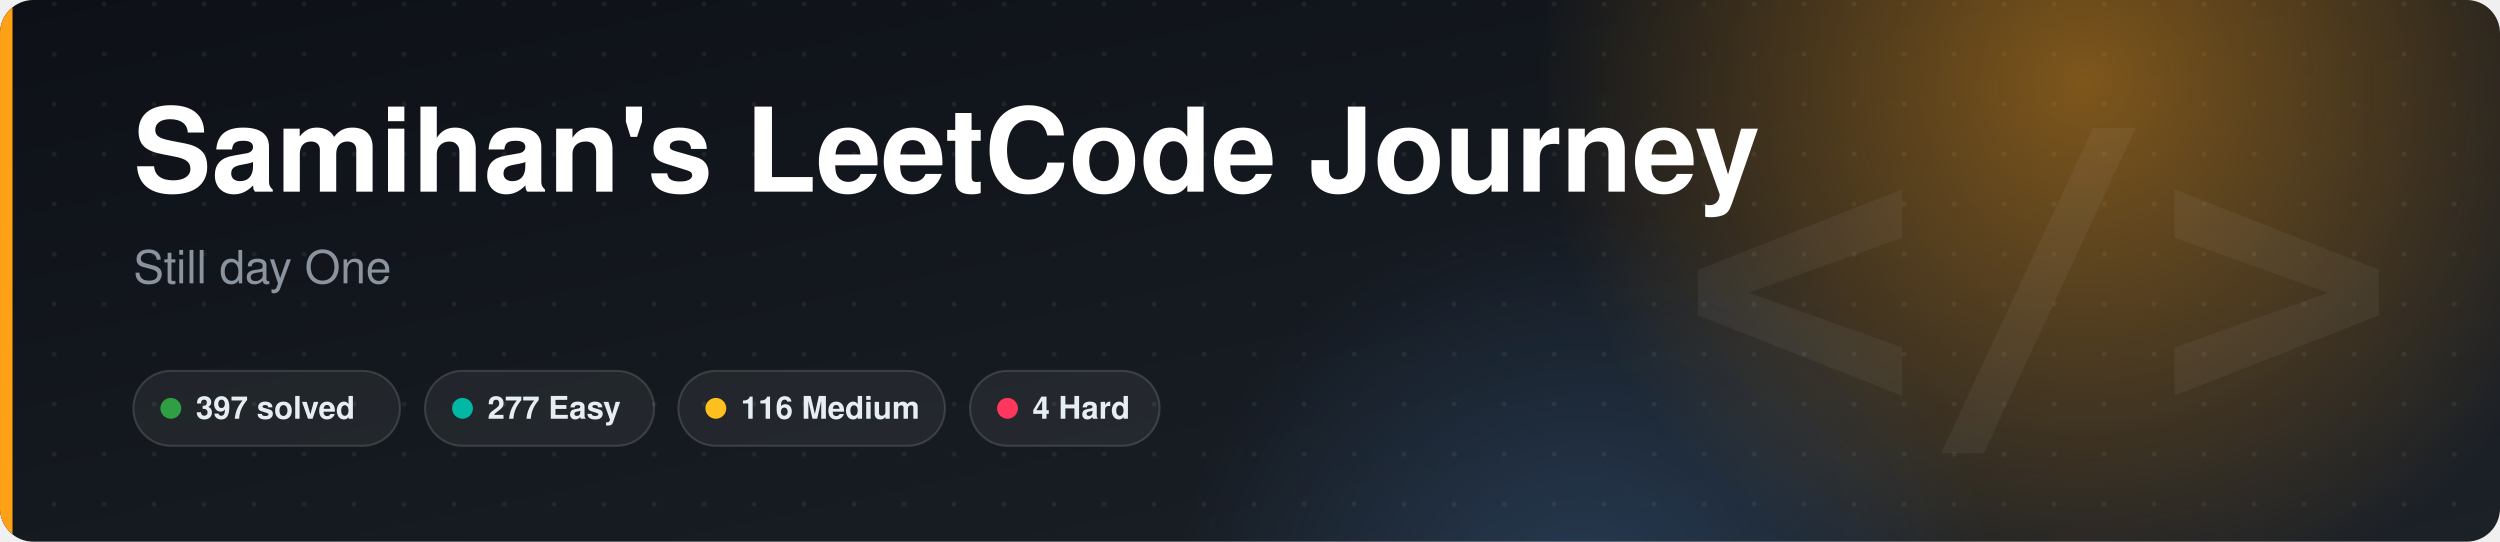
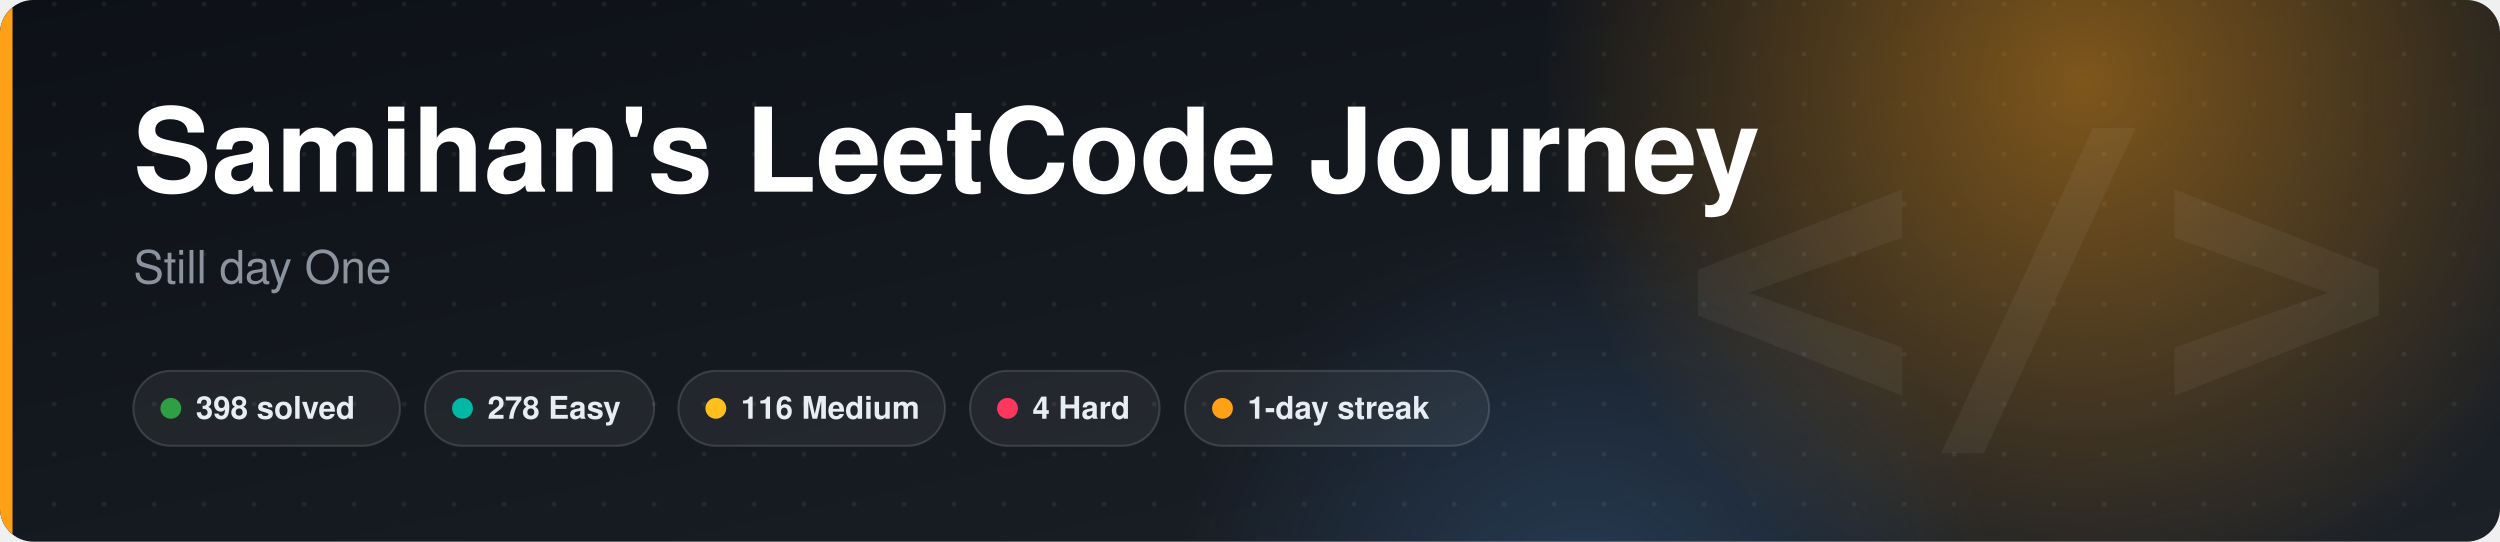
<svg xmlns="http://www.w3.org/2000/svg" width="1200" height="260" viewBox="0 0 1200 260" font-family="-apple-system,BlinkMacSystemFont,'Segoe UI',Helvetica,Arial,sans-serif" role="img" aria-labelledby="t">
  <style>
.bg{fill:#ffffff;stroke:#d0d7de}.title{fill:#1f2328;font-size:18px;font-weight:600}.muted{fill:#656d76;font-size:12px}
.label{fill:#1f2328;font-size:13px;font-weight:600}.value{fill:#1f2328;font-size:22px;font-weight:700}.value-sm{fill:#1f2328;font-size:14px;font-weight:700}
.total{fill:#1f2328;font-size:30px;font-weight:700}.track{fill:#eaeef2}.ring-track{stroke:#eaeef2}.divider{stroke:#d0d7de}.grid{stroke:#d0d7de;fill:none}
@media (prefers-color-scheme: dark){.bg{fill:#0d1117;stroke:#30363d}.title,.label,.value,.value-sm,.total{fill:#e6edf3}.muted{fill:#8b949e}.track{fill:#21262d}.ring-track{stroke:#21262d}.divider{stroke:#30363d}.grid{stroke:#30363d}}
@keyframes ls-fade{from{opacity:0;transform:translateY(6px)}to{opacity:1;transform:none}}
@keyframes ls-grow{from{transform:scaleX(0)}to{transform:scaleX(1)}}
@keyframes ls-pop{from{opacity:0;transform:scale(.2)}to{opacity:1;transform:scale(1)}}
@keyframes ls-pulse{0%,100%{opacity:1}50%{opacity:.3}}
.fade{animation:ls-fade .6s ease-out both}
.grow{transform-box:fill-box;transform-origin:left center;animation:ls-grow .9s cubic-bezier(.2,.7,.3,1) both}
.pulse{animation:ls-pulse 1.8s ease-in-out infinite}
.d1{animation-delay:0.12s}
.d2{animation-delay:0.24s}
.d3{animation-delay:0.36s}
.d4{animation-delay:0.48s}
.d5{animation-delay:0.60s}
.d6{animation-delay:0.72s}
.d7{animation-delay:0.84s}
.d8{animation-delay:0.96s}
@media (prefers-reduced-motion: reduce){*{animation:none!important}}
@keyframes ls-drift{0%,100%{transform:translate(0,0)}50%{transform:translate(-60px,18px)}}
.glow{animation:ls-drift 14s ease-in-out infinite}
</style>
  <defs>
    <linearGradient id="bn-bg" x1="0" y1="0" x2="1" y2="1">
      <stop offset="0" stop-color="#0d1117" />
      <stop offset="1" stop-color="#1c2128" />
    </linearGradient>
    <radialGradient id="bn-glow">
      <stop offset="0" stop-color="#ffa116" stop-opacity="0.45" />
      <stop offset="1" stop-color="#ffa116" stop-opacity="0" />
    </radialGradient>
    <radialGradient id="bn-glow2">
      <stop offset="0" stop-color="#58a6ff" stop-opacity="0.22" />
      <stop offset="1" stop-color="#58a6ff" stop-opacity="0" />
    </radialGradient>
    <pattern id="bn-dots" width="24" height="24" patternUnits="userSpaceOnUse">
      <circle cx="2" cy="2" r="1.2" fill="#ffffff" fill-opacity="0.06" />
    </pattern>
    <clipPath id="bn-clip">
      <rect width="1200" height="260" rx="16" />
    </clipPath>
  </defs>
  <g clip-path="url(#bn-clip)">
    <rect width="1200" height="260" fill="url(#bn-bg)" />
    <rect width="1200" height="260" fill="url(#bn-dots)" />
    <circle cx="1000" cy="40" r="260" fill="url(#bn-glow)" class="glow" />
    <circle cx="760" cy="300" r="200" fill="url(#bn-glow2)" />
    <text x="1150" y="200" text-anchor="end" font-family="SFMono-Regular,Consolas,monospace" font-size="190" font-weight="700" fill="#ffffff" fill-opacity="0.05">&lt;/&gt;</text>
    <rect x="0" y="0" width="6" height="260" fill="#ffa116" />
  </g>
  <text x="64" y="92" fill="#ffffff" font-size="56" font-weight="800" class="fade">Samihan's LeetCode Journey</text>
  <text x="64" y="136" fill="#8b949e" font-size="22" class="fade d1">Still day One</text>
  <g class="fade d3">
    <rect x="64" y="178" width="128" height="36" rx="18" fill="#ffffff" fill-opacity="0.06" stroke="#ffffff" stroke-opacity="0.14" />
    <circle cx="82" cy="196" r="5" fill="#2ea043" />
-     <text x="94" y="201" fill="#e6edf3" font-size="15" font-weight="600">397 solved</text>
+     <text x="94" y="201" fill="#e6edf3" font-size="15" font-weight="600">398 solved</text>
  </g>
  <g class="fade d4">
    <rect x="204" y="178" width="110" height="36" rx="18" fill="#ffffff" fill-opacity="0.06" stroke="#ffffff" stroke-opacity="0.14" />
    <circle cx="222" cy="196" r="5" fill="#00b8a3" />
-     <text x="234" y="201" fill="#e6edf3" font-size="15" font-weight="600">277 Easy</text>
+     <text x="234" y="201" fill="#e6edf3" font-size="15" font-weight="600">278 Easy</text>
  </g>
  <g class="fade d5">
    <rect x="325.6" y="178" width="128" height="36" rx="18" fill="#ffffff" fill-opacity="0.06" stroke="#ffffff" stroke-opacity="0.14" />
    <circle cx="343.6" cy="196" r="5" fill="#ffc01e" />
    <text x="355.6" y="201" fill="#e6edf3" font-size="15" font-weight="600">116 Medium</text>
  </g>
  <g class="fade d6">
    <rect x="465.6" y="178" width="91" height="36" rx="18" fill="#ffffff" fill-opacity="0.06" stroke="#ffffff" stroke-opacity="0.14" />
    <circle cx="483.6" cy="196" r="5" fill="#ff375f" />
    <text x="495.6" y="201" fill="#e6edf3" font-size="15" font-weight="600">4 Hard</text>
  </g>
+   <g class="fade d7">
+     <rect x="568.8" y="178" width="146" height="36" rx="18" fill="#ffffff" fill-opacity="0.06" stroke="#ffffff" stroke-opacity="0.14" />
+     <circle cx="586.8" cy="196" r="5" fill="#ffa116" />
+     <text x="598.8" y="201" fill="#e6edf3" font-size="15" font-weight="600">1-day streak</text>
+   </g>
</svg>
